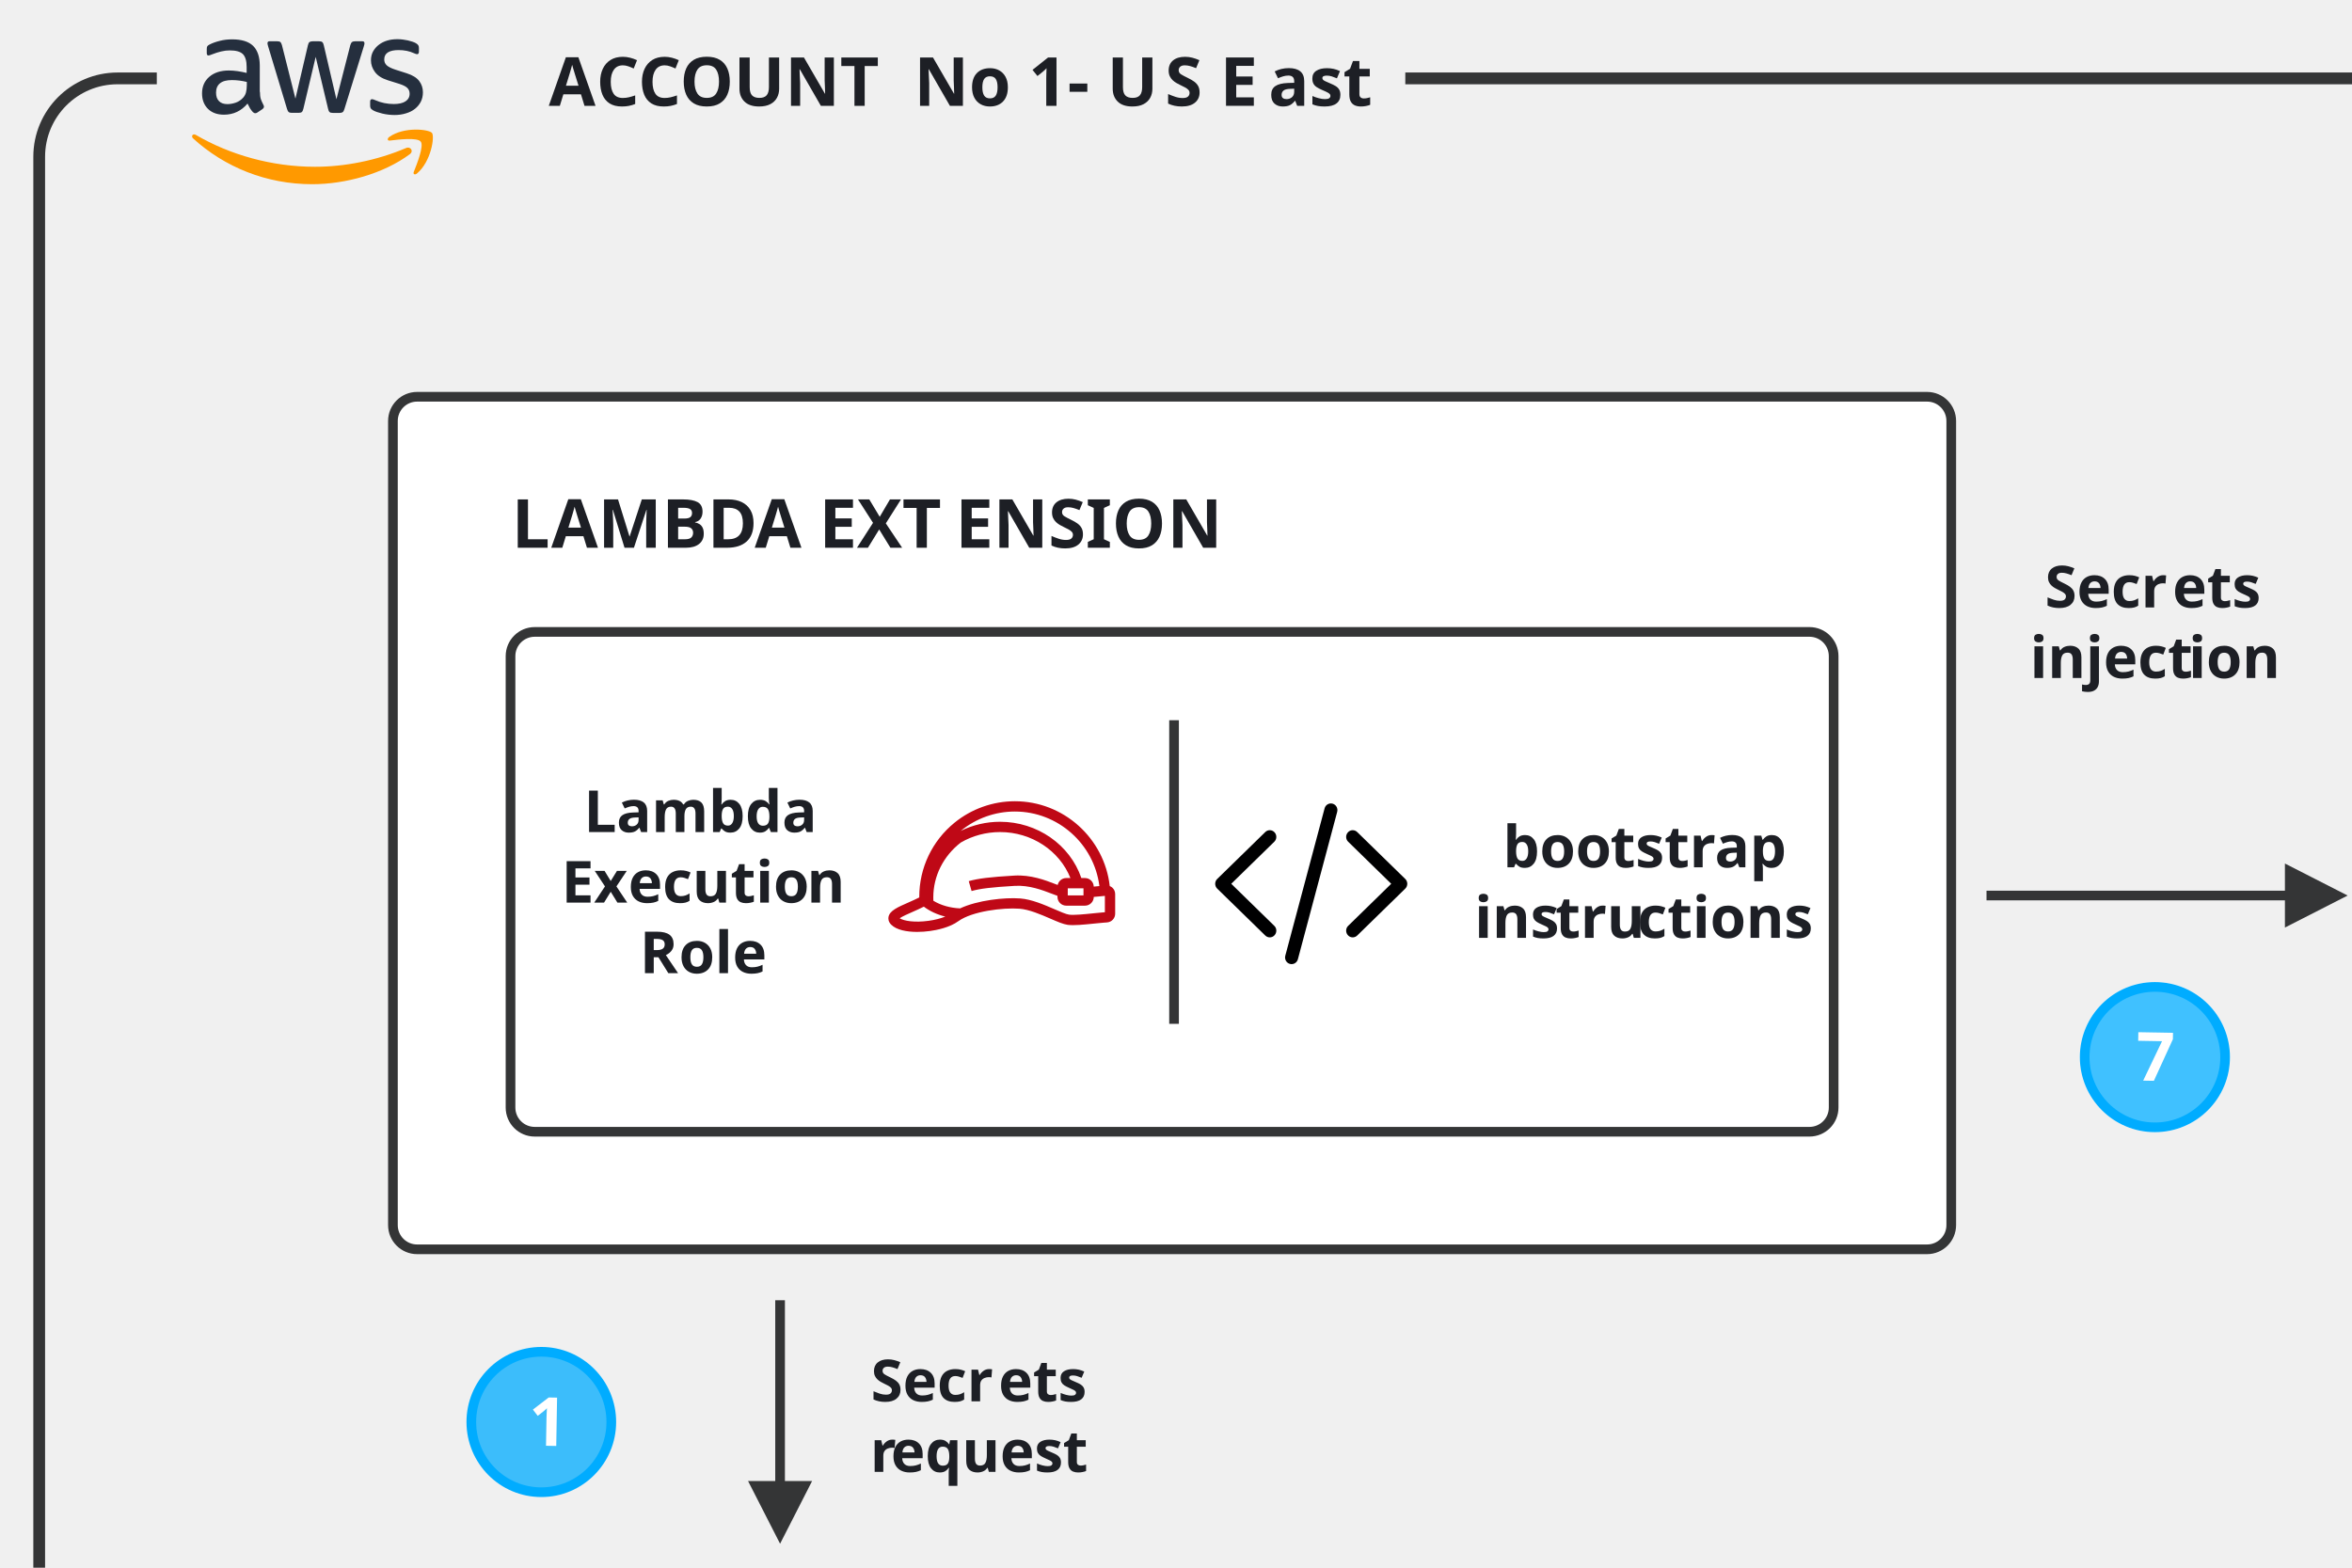
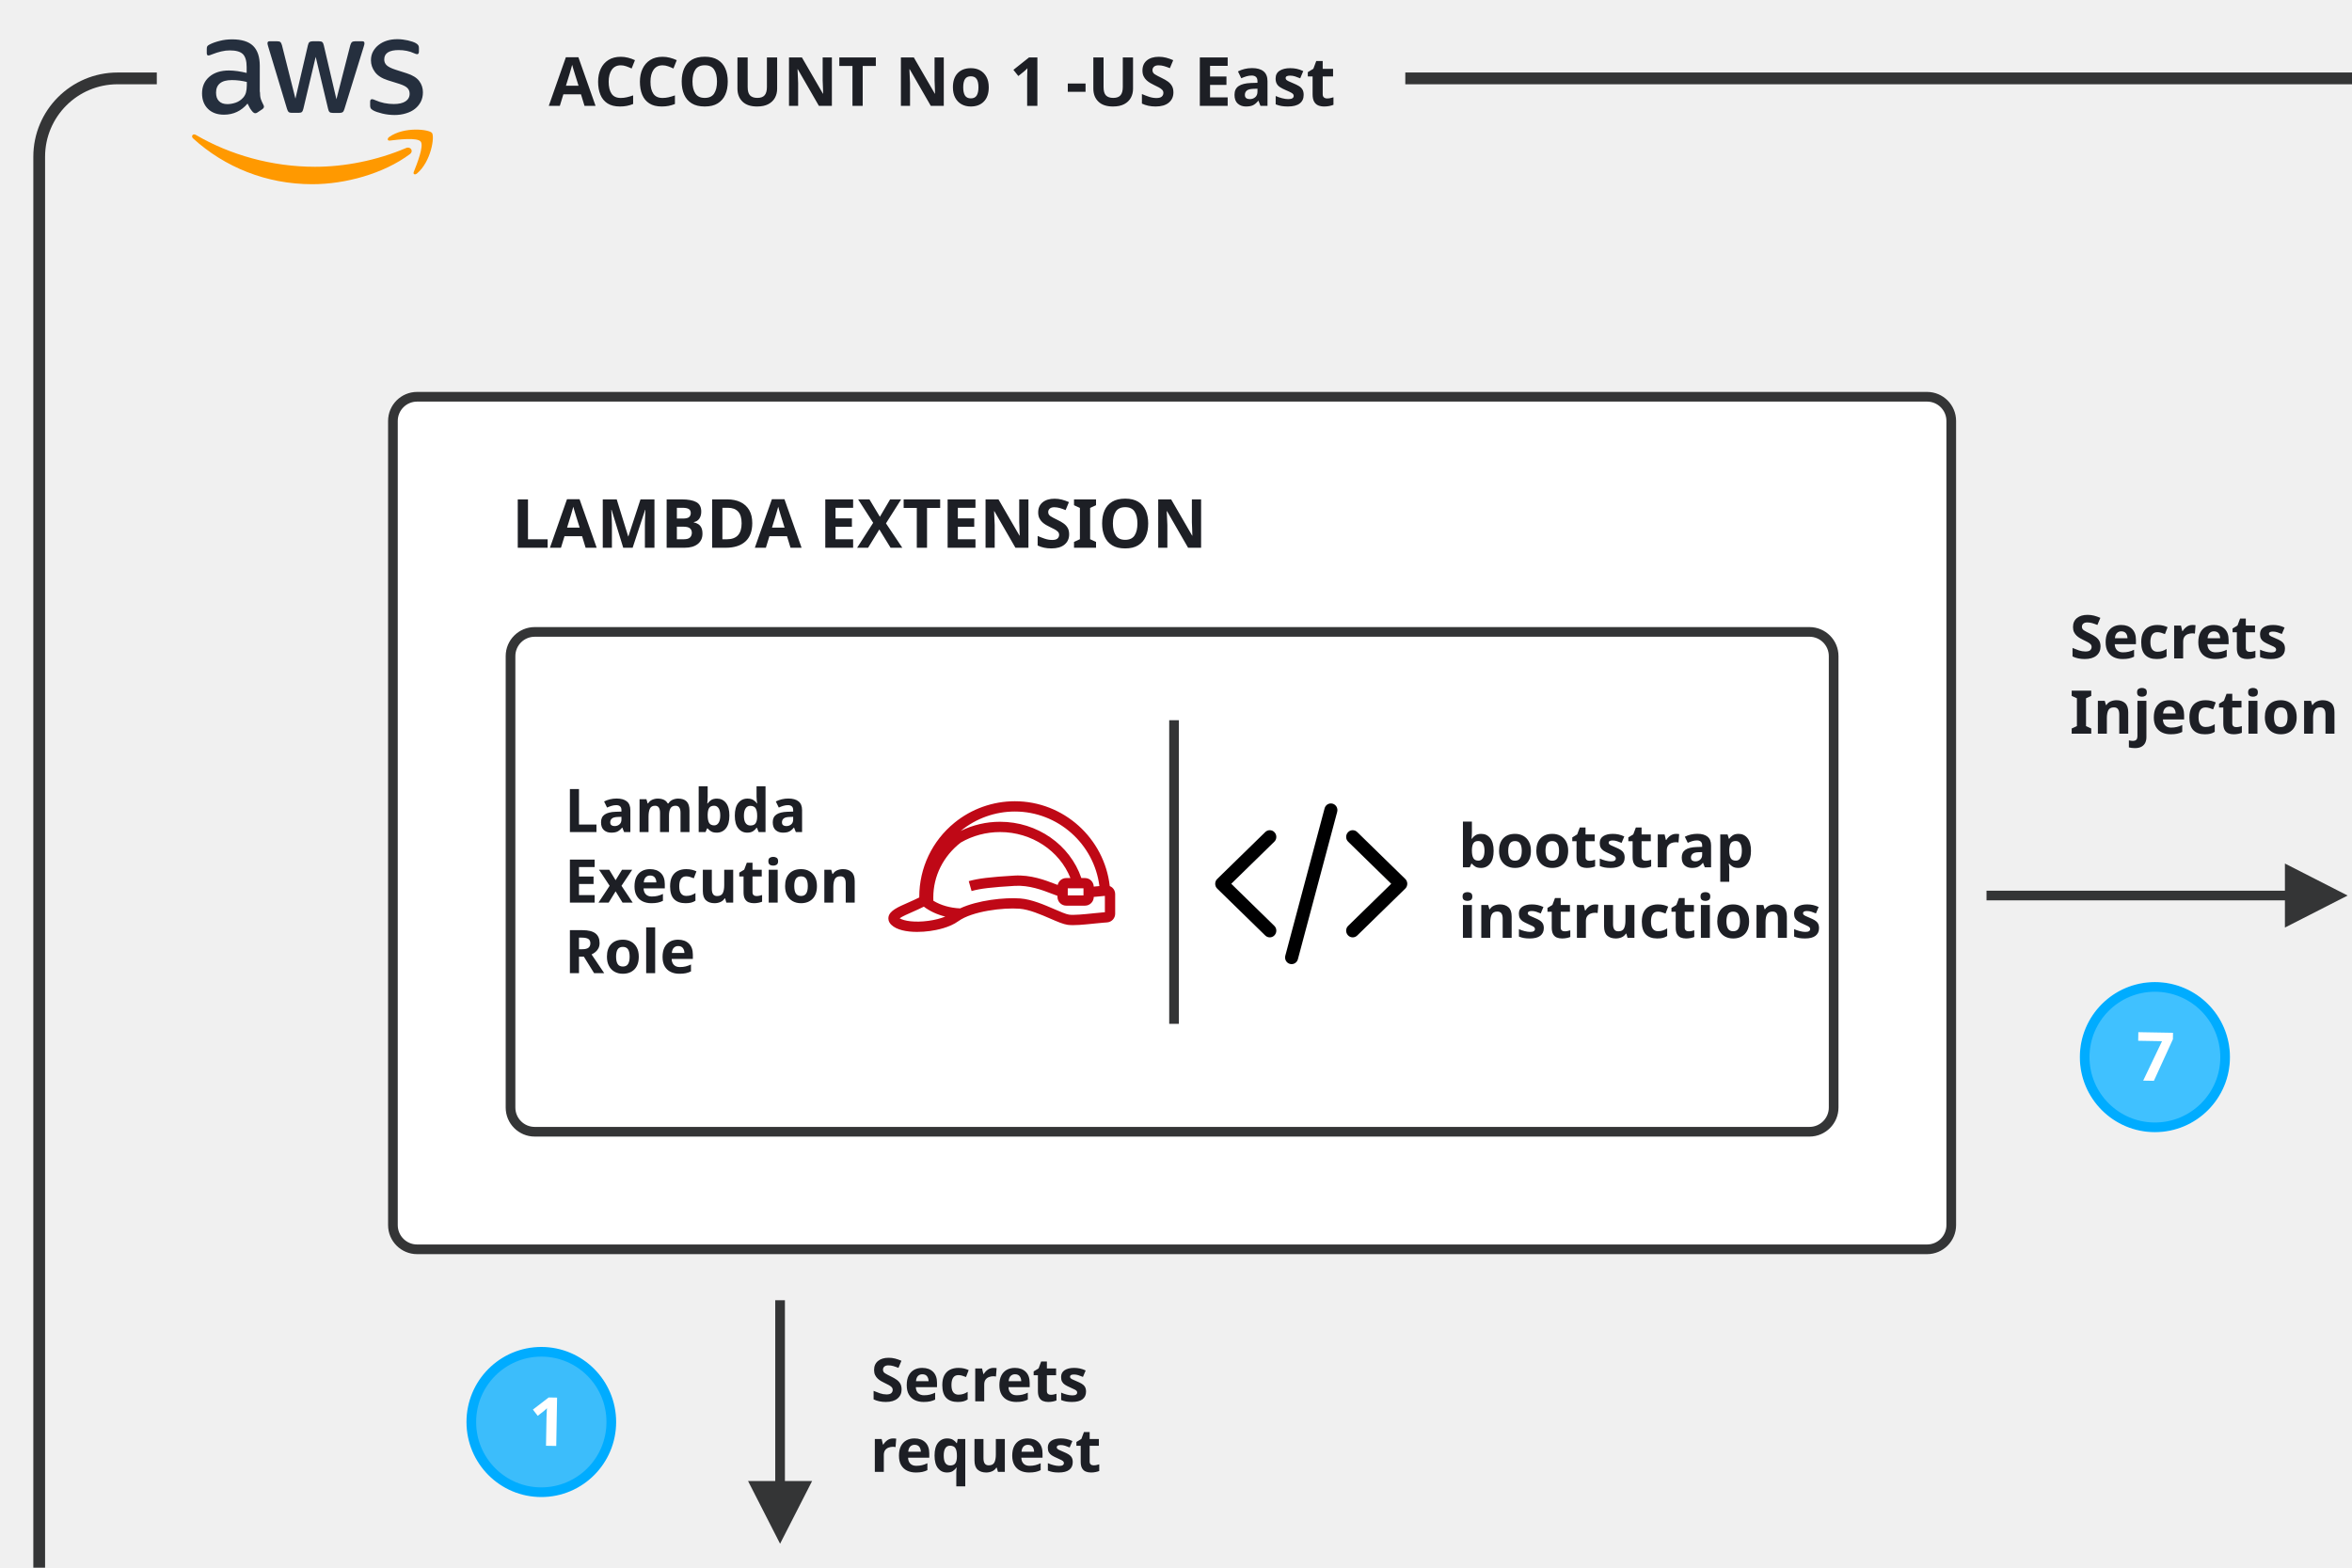
<svg xmlns="http://www.w3.org/2000/svg" width="100%" height="100%" viewBox="0 0 2500 1667" version="1.1" xml:space="preserve" style="fill-rule:evenodd;clip-rule:evenodd;">
  <g id="h1">
    <path id="Rectangle" d="M2074.03,447.515c0,-14.188 -11.518,-25.707 -25.706,-25.707l-1604.97,-0c-14.188,-0 -25.707,11.519 -25.707,25.707l0,854.97c0,14.188 11.519,25.707 25.707,25.707l1604.97,0c14.188,0 25.706,-11.519 25.706,-25.707l0,-854.97Z" style="fill:#fff;stroke:#343536;stroke-width:10.28px;" />
    <path id="Path-3" d="M41.667,1666.67l-0,-1500c-0,-46.024 37.309,-83.334 83.333,-83.334l41.667,0" style="fill:none;stroke:#343536;stroke-width:12.5px;" />
    <path id="Rectangle1" d="M1949.03,697.515c0,-14.188 -11.518,-25.707 -25.706,-25.707l-1354.97,-0c-14.188,-0 -25.707,11.519 -25.707,25.707l0,479.97c0,14.188 11.519,25.707 25.707,25.707l1354.97,0c14.188,0 25.706,-11.519 25.706,-25.707l0,-479.97Z" style="fill:none;stroke:#343536;stroke-width:10.28px;" />
    <g id="Icon-Resource-Security-Identity-and-Compliance-Res_AWS-Identity-Access-Management_Role_48">
      <path id="AWS-Identity-and-Access-Management_Role_Resource-Icon_light-bg" d="M1174.41,969.844c-0.854,0.06 -1.712,0.126 -2.527,0.208c-2.855,0.235 -5.841,0.519 -8.859,0.837l-0.919,0.098c-9.652,0.995 -20.579,2.116 -25.78,1.405c-3.248,-0.464 -9.231,-3.062 -15.575,-5.813c-10.751,-4.659 -24.139,-10.467 -36.241,-11.397c-16.658,-1.279 -45.44,1.86 -64.001,10.56c-10.73,-0.481 -20.683,-3.368 -28.416,-8.137c-0.032,-1.488 -0.065,-2.975 -0.065,-3.549c-0,-22.619 10.598,-43.832 29.094,-58.242c12.561,-7.345 27.037,-11.222 41.89,-11.222c33.474,-0 63.181,19.78 74.769,48.901l-4.446,0c-4.452,0 -8.181,3.15 -9.095,7.328c-0.754,-0.284 -1.443,-0.541 -2.253,-0.853c-11.096,-4.282 -26.321,-10.139 -43.919,-9.094c-25.731,1.509 -38.391,3.062 -48.361,5.906l3.003,10.522c9.122,-2.609 21.153,-4.047 45.997,-5.513c15.225,-0.864 29.187,4.474 39.343,8.384c2.16,0.837 4.112,1.564 5.966,2.226l0,1.121c0,5.135 4.184,9.319 9.319,9.319l19.944,-0c5.125,-0 9.303,-4.168 9.319,-9.286l1.936,-0.175c3.243,-0.29 6.223,-0.58 8.723,-0.826l1.154,-0.115l-0,17.407Zm-187.491,9.122c-14.492,1.985 -25.933,0.213 -30.669,-2.713c2.871,-2.029 9.352,-4.867 13.913,-6.857c3.948,-1.723 7.946,-3.544 11.812,-5.491c6.311,4.807 14.126,8.411 22.778,10.56c-5.004,2.013 -11.2,3.599 -17.834,4.501Zm148.034,-27.065l16.707,0l-0,-7.47l-16.707,-0l-0,7.47Zm-56.23,-89.141c45.762,0 84.197,34.426 89.857,79.254c-1.575,0.153 -3.238,0.311 -4.993,0.47l-1.012,0.087c-0.131,-5.02 -4.238,-9.078 -9.297,-9.078l-3.888,0c-12.037,-35.421 -46.9,-59.839 -86.379,-59.839c-14.623,0 -28.93,3.347 -41.787,9.707c0.093,-0.076 0.17,-0.158 0.252,-0.229c16.084,-13.136 36.411,-20.372 57.247,-20.372Zm103.583,80.905c-0.792,-0.716 -1.728,-1.236 -2.723,-1.63c-5.72,-50.919 -49.104,-90.212 -100.86,-90.212c-23.346,-0 -46.134,8.11 -64.159,22.832c-23.806,19.381 -37.456,48.098 -37.456,78.783c0,0.224 0.016,0.448 0.016,0.672c-3.647,1.832 -7.503,3.582 -11.336,5.261c-11.682,5.108 -20.12,8.794 -21.378,15.455c-0.317,1.69 -0.371,4.998 2.844,8.214c5.671,5.671 16.554,7.706 27.612,7.706c4.605,-0 9.231,-0.35 13.53,-0.941c7.322,-0.995 20.994,-3.681 30.275,-10.473c14.645,-10.615 47.758,-14.585 65.001,-13.245c10.276,0.793 22.723,6.191 32.731,10.527c7.634,3.32 13.671,5.934 18.407,6.607c6.514,0.891 17.15,-0.203 28.411,-1.357l0.946,-0.093c2.942,-0.317 5.84,-0.59 8.706,-0.825c1.176,-0.115 2.341,-0.197 3.894,-0.307c4.812,-0.339 8.58,-4.375 8.58,-9.187l0,-20.94c0,-2.614 -1.105,-5.108 -3.041,-6.847Z" style="fill:#bf0816;" />
    </g>
    <path id="Line" d="M1247.92,770.833l-0,312.5" style="fill:none;stroke:#343536;stroke-width:10.28px;stroke-linecap:square;" />
    <g id="Lambda-Execution-Rol">
-       <text x="620.591px" y="884.587px" style="font-family:'Gilmer-Bold', 'Gilmer';font-weight:700;font-size:61.696px;fill:#1d1f25;">L<tspan x="655.246px " y="884.587px ">a</tspan>mbda</text>
-       <text x="596.776px" y="959.587px" style="font-family:'Gilmer-Bold', 'Gilmer';font-weight:700;font-size:61.696px;fill:#1d1f25;">Ex<tspan x="667.752px " y="959.587px ">e</tspan>cutio<tspan x="857.665px " y="959.587px ">n</tspan>
-       </text>
-       <text x="680.004px" y="1034.59px" style="font-family:'Gilmer-Bold', 'Gilmer';font-weight:700;font-size:61.696px;fill:#1d1f25;">R<tspan x="721.63px " y="1034.59px ">o</tspan>le</text>
+       <text x="600px" y="884.587px" style="font-family:'Gilmer-Bold', 'Gilmer';font-weight:700;font-size:64px;fill:#1d1f25;">Lambda</text>
+       <text x="600px" y="959.587px" style="font-family:'Gilmer-Bold', 'Gilmer';font-weight:700;font-size:64px;fill:#1d1f25;">Execution</text>
+       <text x="600px" y="1034.59px" style="font-family:'Gilmer-Bold', 'Gilmer';font-weight:700;font-size:64px;fill:#1d1f25;">Role</text>
    </g>
    <g id="LAMBDA-EXTENSION">
-       <text x="543.857px" y="582.326px" style="font-family:'Gilmer-Heavy', 'Gilmer';font-weight:800;font-size:71.978px;fill:#1d1f25;">L<tspan x="585.94px " y="582.326px ">A</tspan>MBD<tspan x="802.207px " y="582.326px ">A</tspan> EXT<tspan x="1015.5px " y="582.326px ">E</tspan>NSIO<tspan x="1240.67px " y="582.326px ">N</tspan>
-       </text>
+       <text x="543.857px" y="582.326px" style="font-family:'Gilmer-Heavy', 'Gilmer';font-weight:800;font-size:72px;fill:#1d1f25;">LAMBDA EXTENSION</text>
    </g>
-     <g id="bootstrap-instructio">
-       <text x="1597.49px" y="922.087px" style="font-family:'Gilmer-Bold', 'Gilmer';font-weight:700;font-size:61.696px;fill:#1d1f25;">boo<tspan x="1711.57px 1736.78px 1768.17px 1793.57px 1815.58px " y="922.087px 922.087px 922.087px 922.087px 922.087px ">tstra</tspan>p</text>
-       <text x="1567.32px" y="997.087px" style="font-family:'Gilmer-Bold', 'Gilmer';font-weight:700;font-size:61.696px;fill:#1d1f25;">ins<tspan x="1653.14px " y="997.087px ">t</tspan>ru<tspan x="1740.39px " y="997.087px ">c</tspan>tions</text>
+     <g id="bootstrap-instructions">
+       <text x="1550" y="922.087px" style="font-family:'Gilmer-Bold', 'Gilmer';font-weight:700;font-size:64px;fill:#1d1f25;">bootstrap</text>
+       <text x="1550" y="997.087px" style="font-family:'Gilmer-Bold', 'Gilmer';font-weight:700;font-size:64px;fill:#1d1f25;">instructions</text>
    </g>
    <g id="Code">
      <g id="Union_153">
        <path id="Path" d="M1416.49,854.427c-3.712,-1.044 -7.517,1.14 -8.538,4.937l-41.762,156.641c-1.02,3.798 1.114,7.69 4.826,8.734c3.712,1.045 7.517,-1.139 8.538,-4.936l41.761,-156.642c1.021,-3.797 -1.113,-7.689 -4.825,-8.734Z" style="fill:#000001;fill-rule:nonzero;" />
        <path id="Path1" d="M1432.82,884.806c2.599,-2.848 7.053,-2.943 9.837,-0.19l51.042,49.841c1.392,1.329 2.134,3.228 2.134,5.126c0,1.899 -0.742,3.798 -2.134,5.127l-51.042,49.84c-2.784,2.753 -7.238,2.658 -9.837,-0.19c-2.691,-2.848 -2.598,-7.404 0.186,-10.063l45.752,-44.714l-45.752,-44.714c-2.784,-2.658 -2.877,-7.215 -0.186,-10.063Z" style="fill:#000001;fill-rule:nonzero;" />
        <path id="Path2" d="M1354.49,894.869c2.784,-2.658 2.877,-7.215 0.186,-10.063c-2.599,-2.848 -7.053,-2.943 -9.837,-0.19l-51.042,49.841c-1.392,1.329 -2.134,3.228 -2.134,5.126c-0,1.899 0.742,3.798 2.134,5.127l51.042,49.84c2.784,2.753 7.238,2.658 9.837,-0.19c2.691,-2.848 2.598,-7.404 -0.186,-10.063l-45.752,-44.714l45.752,-44.714Z" style="fill:#000001;fill-rule:nonzero;" />
      </g>
    </g>
    <g id="Secrets-request">
-       <text x="925.631px" y="1489.83px" style="font-family:'Gilmer-Bold', 'Gilmer';font-weight:700;font-size:61.696px;fill:#1d1f25;">Secr<tspan x="1061.29px 1097.05px 1122.27px " y="1489.83px 1489.83px 1489.83px ">ets</tspan>
-       </text>
-       <text x="924.891px" y="1564.83px" style="font-family:'Gilmer-Bold', 'Gilmer';font-weight:700;font-size:61.696px;fill:#1d1f25;">r<tspan x="946.898px " y="1564.83px ">e</tspan>ques<tspan x="1129.61px " y="1564.83px ">t</tspan>
-       </text>
+       <text x="925.631px" y="1489.83px" style="font-family:'Gilmer-Bold', 'Gilmer';font-weight:700;font-size:64px;fill:#1d1f25;">Secrets</text>
+       <text x="924.891px" y="1564.83px" style="font-family:'Gilmer-Bold', 'Gilmer';font-weight:700;font-size:64px;fill:#1d1f25;">request</text>
    </g>
    <g id="Account-Label">
-       <g id="ACCOUNT-No-1---US-Ea">
-         <text x="583.333px" y="112.5px" style="font-family:'Gilmer-Heavy', 'Gilmer';font-weight:800;font-size:71.978px;fill:#1d1f25;">A<tspan x="633.765px 689.02px 744.274px " y="112.5px 112.5px 112.5px ">CCO</tspan>UNT <tspan x="971.458px " y="112.5px ">N</tspan>o 1 <tspan x="1134.72px " y="112.5px ">-</tspan> U<tspan x="1238.3px " y="112.5px ">S</tspan> E<tspan x="1348.21px 1394.61px 1431.58px " y="112.5px 112.5px 112.5px ">ast</tspan>
-         </text>
+       <g id="ACCOUNT-No-1-US-East">
+         <text x="583.333px" y="112.5px" style="font-family:'Gilmer-Heavy', 'Gilmer';font-weight:800;font-size:72px;fill:#1d1f25;">ACCOUNT No 1 -US East</text>
      </g>
      <g id="Group_3">
        <path id="Vector_10" d="M276.305,97.662c-0,3.172 0.339,5.737 0.929,7.631c0.689,1.883 1.543,3.943 2.735,6.167c0.415,0.683 0.59,1.377 0.59,1.971c0,0.859 -0.514,1.718 -1.618,2.577l-5.36,3.601c-0.766,0.517 -1.531,0.771 -2.22,0.771c-0.843,-0 -1.696,-0.43 -2.549,-1.201c-1.192,-1.288 -2.209,-2.653 -3.063,-4.03c-0.853,-1.453 -1.706,-3.083 -2.636,-5.054c-6.639,7.884 -14.985,11.826 -25.037,11.826c-7.142,0 -12.852,-2.059 -17.02,-6.177c-4.167,-4.108 -6.3,-9.603 -6.3,-16.463c0,-7.279 2.56,-13.203 7.744,-17.663c5.196,-4.449 12.087,-6.684 20.859,-6.684c2.899,-0 5.874,0.253 9.024,0.682c3.15,0.43 6.388,1.124 9.79,1.894l-0,-6.265c-0,-6.508 -1.368,-11.056 -4.004,-13.721c-2.723,-2.654 -7.317,-3.942 -13.869,-3.942c-2.986,-0 -6.049,0.341 -9.199,1.123c-3.15,0.771 -6.213,1.707 -9.188,2.907c-1.367,0.606 -2.385,0.947 -2.986,1.112c-0.591,0.176 -1.017,0.264 -1.356,0.264c-1.193,0 -1.794,-0.859 -1.794,-2.664l-0,-4.196c-0,-1.377 0.175,-2.401 0.601,-3.006c0.427,-0.595 1.193,-1.201 2.385,-1.795c2.975,-1.542 6.552,-2.83 10.719,-3.854c4.178,-1.124 8.597,-1.63 13.279,-1.63c10.129,-0 17.545,2.312 22.303,6.937c4.681,4.636 7.066,11.662 7.066,21.099l-0,27.783l0.175,0Zm-34.565,13.027c2.811,0 5.71,-0.517 8.773,-1.541c3.062,-1.035 5.786,-2.919 8.083,-5.484c1.367,-1.63 2.384,-3.436 2.898,-5.495c0.504,-2.059 0.854,-4.537 0.854,-7.455l-0,-3.601c-2.472,-0.606 -5.108,-1.112 -7.832,-1.465c-2.735,-0.341 -5.371,-0.506 -8.007,-0.506c-5.698,-0 -9.877,1.112 -12.688,3.424c-2.8,2.313 -4.167,5.572 -4.167,9.867c-0,4.03 1.017,7.026 3.15,9.085c2.045,2.147 5.02,3.171 8.936,3.171Zm68.363,9.261c-1.542,0 -2.559,-0.253 -3.238,-0.859c-0.678,-0.517 -1.279,-1.717 -1.793,-3.347l-20.006,-66.27c-0.503,-1.718 -0.766,-2.83 -0.766,-3.436c0,-1.365 0.689,-2.147 2.046,-2.147l8.345,0c1.619,0 2.724,0.264 3.315,0.859c0.689,0.518 1.192,1.718 1.706,3.348l14.307,56.766l13.279,-56.766c0.426,-1.718 0.929,-2.83 1.619,-3.348c0.678,-0.507 1.87,-0.859 3.401,-0.859l6.804,0c1.619,0 2.723,0.264 3.412,0.859c0.679,0.518 1.269,1.718 1.619,3.348l13.443,57.449l14.734,-57.449c0.503,-1.718 1.104,-2.83 1.695,-3.348c0.689,-0.507 1.794,-0.859 3.325,-0.859l7.919,0c1.357,0 2.122,0.694 2.122,2.147c0,0.43 -0.087,0.859 -0.164,1.377c-0.087,0.506 -0.262,1.2 -0.601,2.136l-20.509,66.281c-0.514,1.718 -1.116,2.83 -1.794,3.347c-0.678,0.518 -1.783,0.859 -3.238,0.859l-7.317,0c-1.619,0 -2.724,-0.264 -3.402,-0.859c-0.689,-0.605 -1.28,-1.717 -1.619,-3.435l-13.191,-55.302l-13.115,55.225c-0.426,1.707 -0.94,2.83 -1.619,3.424c-0.678,0.606 -1.87,0.859 -3.401,0.859l-7.318,0Zm109.381,2.313c-4.419,-0 -8.849,-0.507 -13.104,-1.542c-4.255,-1.024 -7.58,-2.147 -9.79,-3.425c-1.367,-0.77 -2.297,-1.629 -2.647,-2.4c-0.339,-0.771 -0.503,-1.63 -0.503,-2.401l0,-4.383c0,-1.794 0.678,-2.653 1.958,-2.653c0.503,-0 1.017,0.088 1.531,0.253c0.514,0.176 1.28,0.517 2.122,0.859c2.899,1.288 6.049,2.323 9.363,3.006c3.413,0.683 6.727,1.024 10.14,1.024c5.36,0 9.527,-0.936 12.426,-2.83c2.887,-1.883 4.429,-4.625 4.429,-8.138c0,-2.4 -0.765,-4.371 -2.307,-6.001c-1.532,-1.63 -4.419,-3.095 -8.598,-4.46l-12.338,-3.865c-6.213,-1.971 -10.807,-4.889 -13.618,-8.744c-2.811,-3.777 -4.255,-7.972 -4.255,-12.432c0,-3.601 0.766,-6.772 2.297,-9.514c1.532,-2.742 3.577,-5.143 6.126,-7.037c2.559,-1.971 5.447,-3.425 8.848,-4.46c3.413,-1.024 6.99,-1.453 10.731,-1.453c1.87,-0 3.828,0.088 5.698,0.341c1.958,0.264 3.752,0.606 5.535,0.947c1.706,0.43 3.325,0.859 4.857,1.366c1.531,0.517 2.723,1.035 3.576,1.552c1.193,0.683 2.046,1.366 2.549,2.137c0.514,0.682 0.766,1.629 0.766,2.83l-0,4.03c-0,1.806 -0.679,2.742 -1.958,2.742c-0.679,-0 -1.783,-0.341 -3.227,-1.024c-4.857,-2.236 -10.304,-3.348 -16.352,-3.348c-4.846,0 -8.674,0.771 -11.321,2.401c-2.636,1.63 -4.004,4.118 -4.004,7.631c0,2.401 0.853,4.46 2.56,6.09c1.706,1.629 4.856,3.259 9.363,4.713l12.086,3.865c6.137,1.971 10.556,4.713 13.192,8.226c2.647,3.513 3.915,7.543 3.915,12.003c0,3.689 -0.765,7.036 -2.209,9.943c-1.531,2.919 -3.577,5.495 -6.213,7.555c-2.636,2.136 -5.786,3.689 -9.45,4.801c-3.829,1.2 -7.832,1.795 -12.174,1.795Z" style="fill:#252f3e;fill-rule:nonzero;" />
        <g id="Group_4">
          <path id="Vector_11" d="M435.574,163.932c-28.013,20.845 -68.702,31.901 -103.693,31.901c-49.025,0 -93.214,-18.268 -126.575,-48.617c-2.647,-2.401 -0.263,-5.66 2.887,-3.777c36.096,21.098 80.614,33.872 126.674,33.872c31.064,0 65.202,-6.519 96.616,-19.887c4.681,-2.148 8.684,3.083 4.091,6.508Z" style="fill:#f90;" />
          <path id="Vector_12" d="M447.233,150.563c-3.576,-4.636 -23.669,-2.235 -32.77,-1.112c-2.734,0.342 -3.15,-2.059 -0.689,-3.865c16.002,-11.32 42.308,-8.061 45.371,-4.284c3.074,3.855 -0.842,30.349 -15.827,43.046c-2.297,1.971 -4.518,0.936 -3.49,-1.63c3.402,-8.49 10.982,-27.618 7.405,-32.155Z" style="fill:#f90;" />
        </g>
      </g>
    </g>
    <g id="Group-4">
      <ellipse id="Oval" cx="575.372" cy="1511.78" rx="74.398" ry="74.647" style="fill:#00acff;fill-opacity:0.75;stroke:#00acff;stroke-width:10.28px;" />
      <g id="_1">
        <g transform="matrix(0.999848,0.0174524,-0.0174524,0.999848,26.9051,-9.56565)">
-           <text x="561.51px" y="1536.73px" style="font-family:'Gilmer-Heavy', 'Gilmer';font-weight:800;font-size:71.978px;fill:#fff;">1</text>
+           <text x="561.51px" y="1536.73px" style="font-family:'Gilmer-Heavy', 'Gilmer';font-weight:800;font-size:72px;fill:#fff;">1</text>
        </g>
      </g>
    </g>
    <path id="Line-2" d="M834.308,1382.36l-0.004,192.174l28.903,0.004l-34.04,66.667l-34.04,-66.667l28.898,-0.004l0,-192.174l10.283,-0Z" style="fill:#343536;fill-rule:nonzero;" />
    <path id="Line-21" d="M2428.7,918.043l66.666,34.04l-66.666,34.04l-0.004,-28.902l-317.175,0.004l0,-10.283l317.175,-0l0.004,-28.899Z" style="fill:#343536;fill-rule:nonzero;" />
    <path id="Path-7" d="M1500,83.333l1000,0" style="fill:none;stroke:#343536;stroke-width:12.55px;stroke-linecap:square;" />
-     <g id="Secrets-injection">
-       <text x="2173.55px" y="645.833px" style="font-family:'Gilmer-Bold', 'Gilmer';font-weight:700;font-size:61.696px;fill:#1d1f25;">Secr<tspan x="2309.21px 2344.97px 2370.19px " y="645.833px 645.833px 645.833px ">ets</tspan>
-       </text>
-       <text x="2157.66px" y="720.833px" style="font-family:'Gilmer-Bold', 'Gilmer';font-weight:700;font-size:61.696px;fill:#1d1f25;">inject<tspan x="2326.23px " y="720.833px ">i</tspan>on</text>
+     <g id="secrets-injection-label">
+       <text x="2200px" y="700" style="font-family:'Gilmer-Bold', 'Gilmer';font-weight:700;font-size:64px;fill:#1d1f25;">Secrets</text>
+       <text x="2200px" y="780" style="font-family:'Gilmer-Bold', 'Gilmer';font-weight:700;font-size:64px;fill:#1d1f25;">Injection</text>
    </g>
    <g id="Group-41">
      <circle id="Oval1" cx="2290.5" cy="1123.86" r="79.784" style="fill:#fff;" />
      <circle id="Oval2" cx="2290.5" cy="1123.86" r="74.643" style="fill:#00acff;fill-opacity:0.75;stroke:#00acff;stroke-width:10.28px;" />
      <g id="_7">
        <g transform="matrix(0.999848,0.0174524,-0.0174524,0.999848,20.3935,-39.443)">
-           <text x="2270.06px" y="1148.71px" style="font-family:'Gilmer-Heavy', 'Gilmer';font-weight:800;font-size:71.978px;fill:#fff;">7</text>
+           <text x="2270.06px" y="1148.71px" style="font-family:'Gilmer-Heavy', 'Gilmer';font-weight:800;font-size:72px;fill:#fff;">7</text>
        </g>
      </g>
    </g>
  </g>
</svg>
